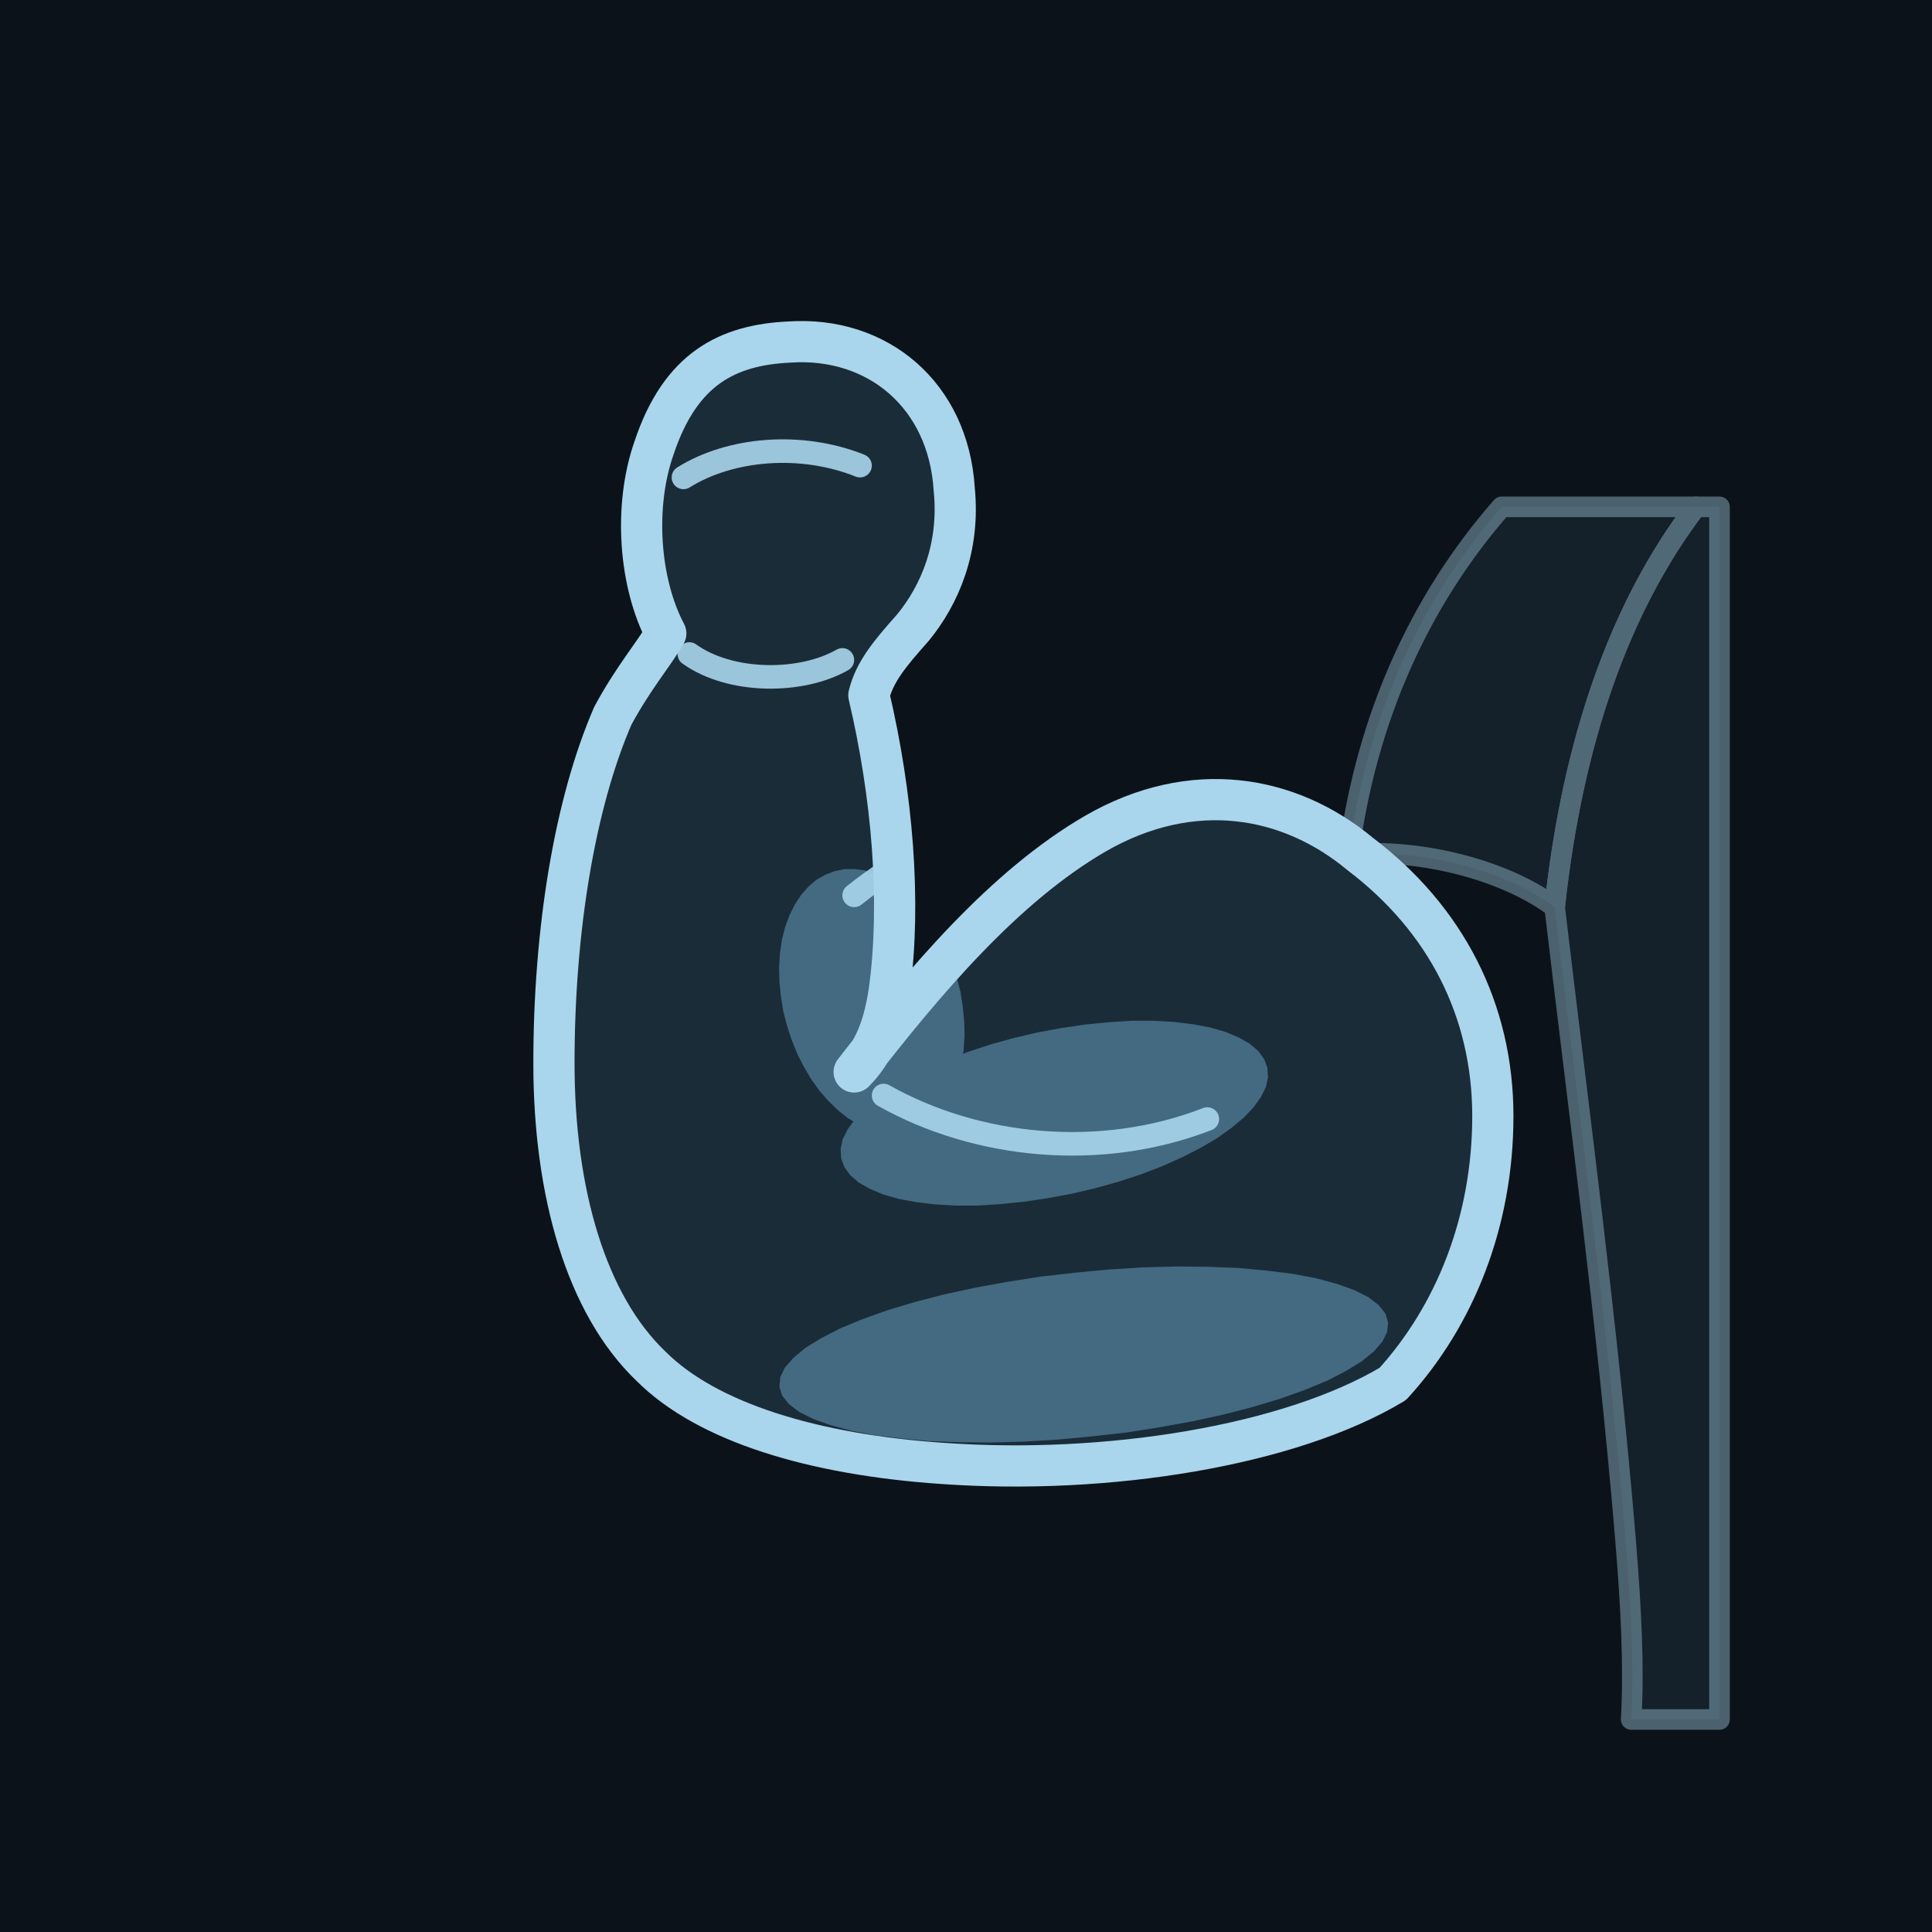
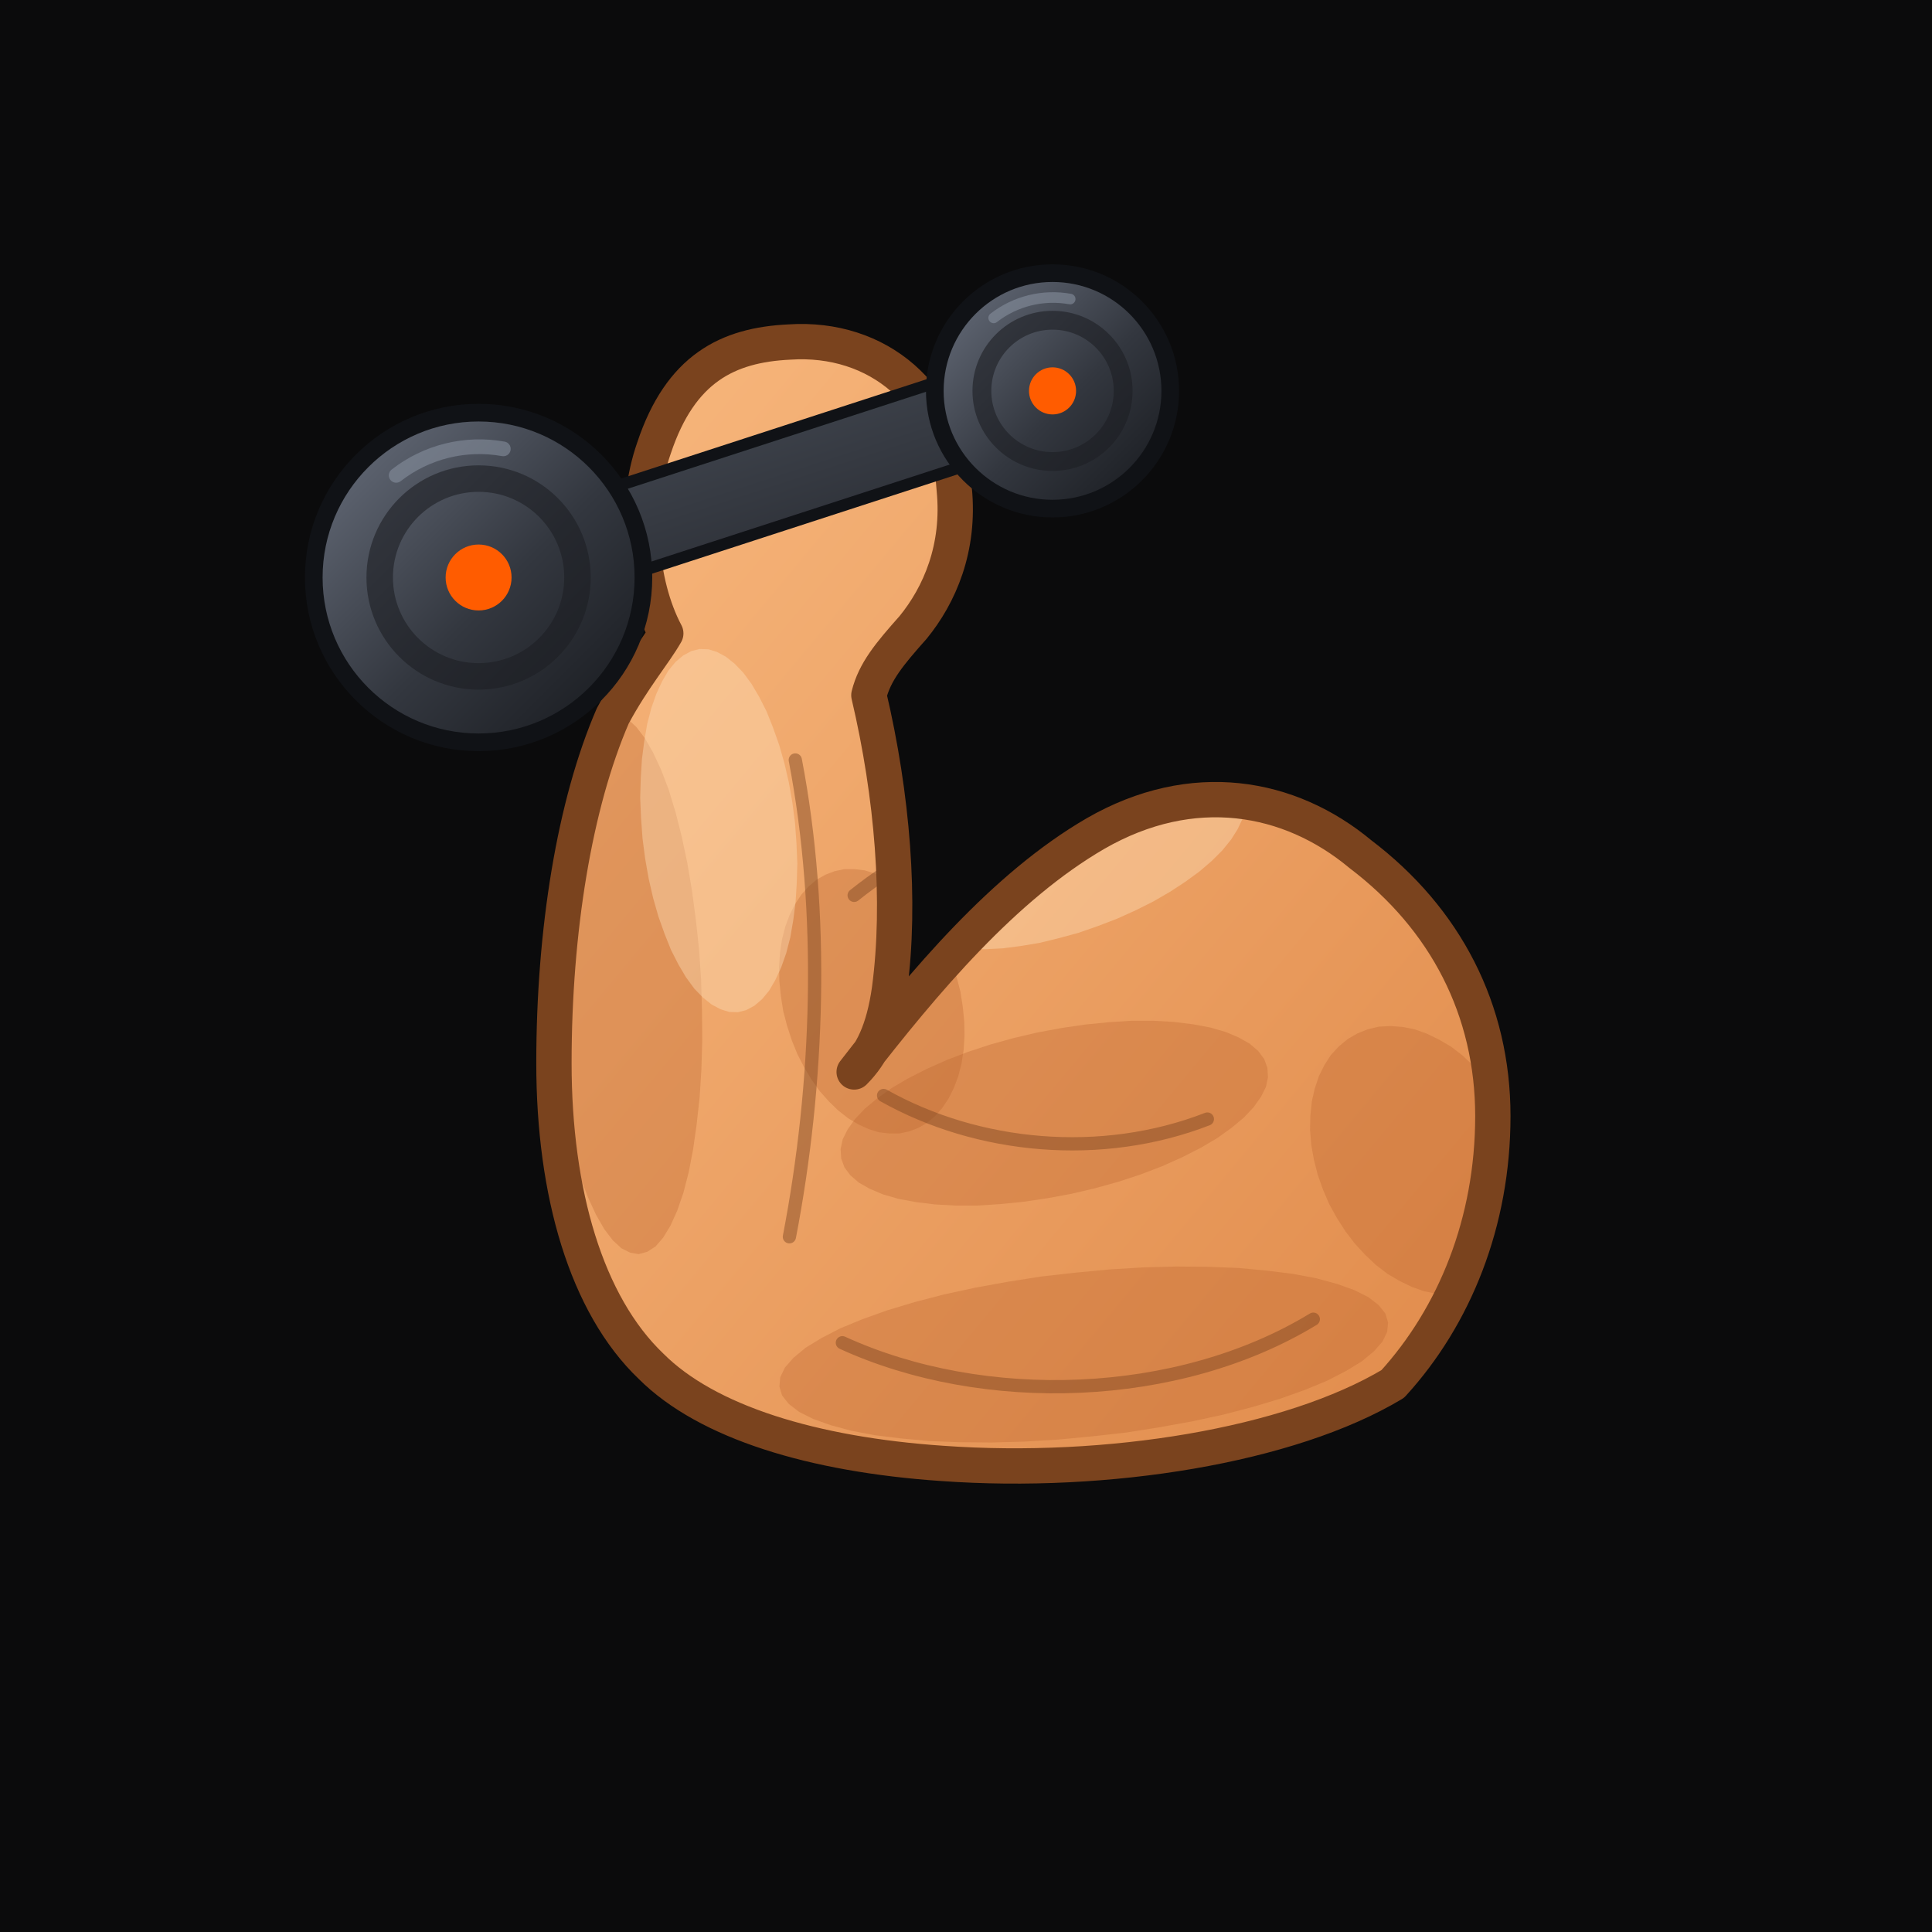
<svg xmlns="http://www.w3.org/2000/svg" viewBox="0 0 512 512" width="512" height="512">
  <defs>
-     <clipPath id="f-arm">
+     <linearGradient id="skinGrad" x1="0" y1="0" x2="1" y2="1">
+       <stop offset="0" stop-color="#F8B87E" />
+       <stop offset="1" stop-color="#E08A4A" />
+     </linearGradient>
+     <linearGradient id="plateGrad" x1="0" y1="0" x2="1" y2="1">
+       <stop offset="0" stop-color="#6B7280" />
+       <stop offset="0.55" stop-color="#33373F" />
+       <stop offset="1" stop-color="#16181C" />
+     </linearGradient>
+     <linearGradient id="barGrad" x1="0" y1="0" x2="1" y2="1">
+       <stop offset="0" stop-color="#4A505A" />
+       <stop offset="1" stop-color="#22242A" />
+     </linearGradient>
+     <clipPath id="c-arm">
      <path d="M196 44 C226 42 250 62 252 94 C254 114 247 130 238 141 C230 150 225 156 223 164 C231 198 234 234 230 264 C228 278 224 286 218 292 C242 261 269 229 300 211 C333 192 366 198 390 218 C419 240 435 271 435 307 C435 343 422 375 401 398 C366 419 304 429 248 425 C204 422 168 411 149 392 C127 371 116 333 116 289 C116 244 123 201 136 171 C143 158 150 150 154 143 C145 126 143 100 150 80 C159 53 175 45 196 44 Z" />
    </clipPath>
  </defs>
-   <rect width="512" height="512" rx="0" fill="#0C1219" />
+   <rect width="512" height="512" rx="0" fill="#0B0B0C" />
  <g transform="translate(256 256) scale(0.78) translate(-256 -256)">
-     <path d="M386 218 C392 172 410 132 438 100 L504 100 C478 134 462 180 456 236 C440 224 412 216 386 218 Z" fill="#1B2C39" opacity="0.55" />
-     <path d="M456 236 C464 304 474 378 480 450 C482 474 483 494 482 512 L512 512 L512 100 L504 100 C478 134 462 180 456 236 Z" fill="#1B2C39" opacity="0.55" />
-     <g fill="none" stroke="#A9D6EC" stroke-width="7" stroke-linejoin="round" opacity="0.4">
-       <path d="M386 218 C392 172 410 132 438 100 L504 100 C478 134 462 180 456 236 C440 224 412 216 386 218 Z" />
-       <path d="M456 236 C464 304 474 378 480 450 C482 474 483 494 482 512 L512 512 L512 100 L504 100 C478 134 462 180 456 236 Z" />
-     </g>
-     <path d="M196 44 C226 42 250 62 252 94 C254 114 247 130 238 141 C230 150 225 156 223 164 C231 198 234 234 230 264 C228 278 224 286 218 292 C242 261 269 229 300 211 C333 192 366 198 390 218 C419 240 435 271 435 307 C435 343 422 375 401 398 C366 419 304 429 248 425 C204 422 168 411 149 392 C127 371 116 333 116 289 C116 244 123 201 136 171 C143 158 150 150 154 143 C145 126 143 100 150 80 C159 53 175 45 196 44 Z" fill="#1B2C39" />
-     <g clip-path="url(#f-arm)">
-       <g fill="#5D93B0" opacity="0.6">
-         <path d="M252.8 259.7L254.1 264.7L254.9 269.8L255.4 274.8L255.5 279.7L255.2 284.5L254.5 289.1L253.4 293.4L251.9 297.4L250.1 301.0L247.9 304.3L245.5 307.0L242.8 309.3L239.8 311.0L236.7 312.2L233.4 312.9L229.9 312.9L226.4 312.5L222.9 311.4L219.4 309.8L215.9 307.7L212.6 305.1L209.4 302.0L206.3 298.5L203.5 294.6L201.0 290.4L198.7 285.9L196.8 281.2L195.2 276.3L193.9 271.3L193.1 266.2L192.6 261.2L192.5 256.3L192.8 251.5L193.5 246.9L194.6 242.6L196.1 238.6L197.9 235.0L200.1 231.7L202.5 229.0L205.2 226.7L208.2 225.0L211.3 223.8L214.6 223.1L218.1 223.1L221.6 223.5L225.1 224.6L228.6 226.2L232.1 228.3L235.4 230.9L238.6 234.0L241.7 237.5L244.5 241.4L247.0 245.6L249.3 250.1L251.2 254.8Z" />
-         <path d="M358.4 290.6L358.6 293.8L357.9 297.1L356.2 300.5L353.7 304.0L350.4 307.5L346.2 311.0L341.3 314.5L335.7 317.8L329.4 321.0L322.7 324.0L315.4 326.8L307.8 329.3L299.9 331.5L291.8 333.4L283.7 334.9L275.6 336.1L267.6 336.9L259.8 337.4L252.4 337.4L245.4 337.0L238.9 336.2L233.0 335.1L227.8 333.6L223.3 331.7L219.6 329.6L216.7 327.1L214.7 324.4L213.6 321.4L213.4 318.2L214.1 314.9L215.8 311.5L218.3 308.0L221.6 304.5L225.8 301.0L230.7 297.5L236.3 294.2L242.6 291.0L249.3 288.0L256.6 285.2L264.2 282.7L272.1 280.5L280.2 278.6L288.3 277.1L296.4 275.9L304.4 275.1L312.2 274.6L319.6 274.6L326.6 275.0L333.1 275.8L339.0 276.9L344.2 278.4L348.7 280.3L352.4 282.4L355.3 284.9L357.3 287.6Z" />
-         <path d="M399.4 377.1L399.1 380.3L397.5 383.6L394.6 386.9L390.5 390.3L385.1 393.6L378.7 396.9L371.2 400.0L362.8 403.0L353.5 405.8L343.5 408.4L332.9 410.7L321.9 412.7L310.5 414.5L298.9 415.8L287.3 416.9L275.8 417.6L264.6 417.9L253.8 417.8L243.4 417.4L233.8 416.5L224.9 415.4L217.0 413.9L210.0 412.0L204.1 409.9L199.3 407.5L195.8 404.8L193.5 401.9L192.6 398.9L192.9 395.7L194.5 392.4L197.4 389.1L201.5 385.7L206.9 382.4L213.3 379.1L220.8 376.0L229.2 373.0L238.5 370.2L248.5 367.6L259.1 365.3L270.1 363.3L281.5 361.5L293.1 360.2L304.7 359.1L316.2 358.4L327.4 358.1L338.2 358.2L348.6 358.6L358.2 359.5L367.1 360.6L375.0 362.1L382.0 364.0L387.9 366.1L392.7 368.5L396.2 371.2L398.5 374.1Z" />
-       </g>
-       <g fill="none" stroke="#A9D6EC" stroke-width="8" stroke-linecap="round" opacity="0.9">
-         <path d="M160 90 C176 80 200 78 220 86" />
-         <path d="M162 150 C176 160 200 160 214 152" />
+     <path d="M196 44 C226 42 250 62 252 94 C254 114 247 130 238 141 C230 150 225 156 223 164 C231 198 234 234 230 264 C228 278 224 286 218 292 C242 261 269 229 300 211 C333 192 366 198 390 218 C419 240 435 271 435 307 C435 343 422 375 401 398 C366 419 304 429 248 425 C204 422 168 411 149 392 C127 371 116 333 116 289 C116 244 123 201 136 171 C143 158 150 150 154 143 C145 126 143 100 150 80 C159 53 175 45 196 44 Z" fill="url(#skinGrad)" />
+     <g clip-path="url(#c-arm)">
+       <path d="M252.8 259.7L254.1 264.7L254.9 269.8L255.4 274.8L255.5 279.7L255.2 284.5L254.5 289.1L253.4 293.4L251.9 297.4L250.1 301.0L247.9 304.3L245.5 307.0L242.8 309.3L239.8 311.0L236.7 312.2L233.4 312.9L229.9 312.9L226.4 312.5L222.9 311.4L219.4 309.8L215.9 307.7L212.6 305.1L209.4 302.0L206.3 298.5L203.5 294.6L201.0 290.4L198.7 285.9L196.8 281.2L195.2 276.3L193.9 271.3L193.1 266.2L192.6 261.2L192.5 256.3L192.8 251.5L193.5 246.9L194.6 242.6L196.1 238.6L197.9 235.0L200.1 231.7L202.5 229.0L205.2 226.7L208.2 225.0L211.3 223.8L214.6 223.1L218.1 223.1L221.6 223.5L225.1 224.6L228.6 226.2L232.1 228.3L235.4 230.9L238.6 234.0L241.7 237.5L244.5 241.4L247.0 245.6L249.3 250.1L251.2 254.8Z" fill="#B9622C" opacity="0.32" />
+       <path d="M358.4 290.6L358.6 293.8L357.9 297.1L356.2 300.5L353.7 304.0L350.4 307.5L346.2 311.0L341.3 314.5L335.7 317.8L329.4 321.0L322.7 324.0L315.4 326.8L307.8 329.3L299.9 331.5L291.8 333.4L283.7 334.9L275.6 336.1L267.6 336.9L259.8 337.4L252.4 337.4L245.4 337.0L238.9 336.2L233.0 335.1L227.8 333.6L223.3 331.7L219.6 329.6L216.7 327.1L214.7 324.4L213.6 321.4L213.4 318.2L214.1 314.9L215.8 311.5L218.3 308.0L221.6 304.5L225.8 301.0L230.7 297.5L236.3 294.2L242.6 291.0L249.3 288.0L256.6 285.2L264.2 282.7L272.1 280.5L280.2 278.6L288.3 277.1L296.4 275.9L304.4 275.1L312.2 274.6L319.6 274.6L326.6 275.0L333.1 275.8L339.0 276.9L344.2 278.4L348.7 280.3L352.4 282.4L355.3 284.9L357.3 287.6Z" fill="#B9622C" opacity="0.32" />
+       <path d="M399.4 377.1L399.1 380.3L397.5 383.6L394.6 386.9L390.5 390.3L385.1 393.6L378.7 396.9L371.2 400.0L362.8 403.0L353.5 405.8L343.5 408.4L332.9 410.7L321.9 412.7L310.5 414.5L298.9 415.8L287.3 416.9L275.8 417.6L264.6 417.9L253.8 417.8L243.4 417.4L233.8 416.5L224.9 415.4L217.0 413.9L210.0 412.0L204.1 409.9L199.3 407.5L195.8 404.8L193.5 401.9L192.6 398.9L192.9 395.7L194.5 392.4L197.4 389.1L201.5 385.7L206.9 382.4L213.3 379.1L220.8 376.0L229.2 373.0L238.5 370.2L248.5 367.6L259.1 365.3L270.1 363.3L281.5 361.5L293.1 360.2L304.7 359.1L316.2 358.4L327.4 358.1L338.2 358.2L348.6 358.6L358.2 359.5L367.1 360.6L375.0 362.1L382.0 364.0L387.9 366.1L392.7 368.5L396.2 371.2L398.5 374.1Z" fill="#B9622C" opacity="0.32" />
+       <path d="M166.0 260.6L166.3 270.9L166.4 281.1L166.1 291.1L165.5 300.6L164.5 309.7L163.3 318.2L161.8 326.0L160.0 333.0L157.9 339.1L155.6 344.2L153.1 348.3L150.5 351.3L147.7 353.1L144.8 353.9L141.9 353.4L138.9 351.9L136.0 349.2L133.1 345.4L130.3 340.5L127.6 334.7L125.0 327.9L122.7 320.3L120.6 312.0L118.7 303.1L117.1 293.6L115.8 283.8L114.7 273.6L114.0 263.4L113.7 253.1L113.6 242.9L113.9 232.9L114.5 223.4L115.5 214.3L116.7 205.8L118.2 198.0L120.0 191.0L122.1 184.9L124.4 179.8L126.9 175.7L129.5 172.7L132.3 170.9L135.2 170.1L138.1 170.6L141.1 172.1L144.0 174.8L146.9 178.6L149.7 183.5L152.4 189.3L155.0 196.1L157.3 203.7L159.4 212.0L161.3 220.9L162.9 230.4L164.2 240.2L165.3 250.4Z" fill="#B9622C" opacity="0.32" />
+       <path d="M440.6 307.1L442.7 312.0L444.5 317.1L445.8 322.2L446.7 327.3L447.1 332.3L447.0 337.2L446.5 342.0L445.5 346.4L444.1 350.6L442.2 354.4L440.0 357.8L437.3 360.7L434.3 363.2L431.0 365.1L427.5 366.5L423.7 367.4L419.8 367.6L415.7 367.3L411.6 366.5L407.4 365.0L403.3 363.0L399.2 360.6L395.3 357.6L391.6 354.1L388.1 350.3L384.9 346.1L382.0 341.6L379.4 336.9L377.3 332.0L375.5 326.9L374.2 321.8L373.3 316.7L372.9 311.7L373.0 306.8L373.5 302.0L374.5 297.6L375.9 293.4L377.8 289.6L380.0 286.2L382.7 283.3L385.7 280.8L389.0 278.9L392.5 277.5L396.3 276.6L400.2 276.4L404.3 276.7L408.4 277.5L412.6 279.0L416.7 281.0L420.8 283.4L424.7 286.4L428.4 289.9L431.9 293.7L435.1 297.9L438.0 302.4Z" fill="#B9622C" opacity="0.32" />
+       <path d="M350.3 196.8L350.9 199.7L350.8 202.8L349.9 206.1L348.3 209.5L346.1 213.0L343.1 216.7L339.5 220.3L335.3 223.9L330.5 227.4L325.3 230.8L319.6 234.1L313.6 237.1L307.4 239.9L300.9 242.4L294.3 244.7L287.7 246.5L281.2 248.1L274.7 249.2L268.5 250.0L262.6 250.3L257.1 250.3L252.0 249.8L247.4 249.0L243.4 247.7L239.9 246.1L237.2 244.1L235.1 241.8L233.7 239.2L233.1 236.3L233.2 233.2L234.1 229.9L235.7 226.5L237.9 223.0L240.9 219.3L244.5 215.7L248.7 212.1L253.5 208.6L258.7 205.2L264.4 201.9L270.4 198.9L276.6 196.1L283.1 193.6L289.7 191.3L296.3 189.5L302.8 187.9L309.3 186.8L315.5 186.0L321.4 185.7L326.9 185.7L332.0 186.2L336.6 187.0L340.6 188.3L344.1 189.9L346.8 191.9L348.9 194.2Z" fill="#FFE0BB" opacity="0.4" />
+       <path d="M197.9 207.3L198.4 214.2L198.7 221.1L198.5 227.8L198.1 234.3L197.3 240.5L196.3 246.3L194.9 251.7L193.2 256.5L191.2 260.8L189.1 264.4L186.7 267.3L184.1 269.5L181.3 271.0L178.5 271.7L175.5 271.6L172.6 270.7L169.6 269.1L166.6 266.7L163.7 263.7L160.9 259.9L158.3 255.5L155.8 250.6L153.6 245.1L151.5 239.2L149.7 232.9L148.2 226.4L147.0 219.6L146.1 212.7L145.6 205.8L145.3 198.9L145.5 192.2L145.9 185.7L146.7 179.5L147.7 173.7L149.1 168.3L150.8 163.5L152.8 159.2L154.9 155.6L157.3 152.7L159.9 150.5L162.7 149.0L165.5 148.3L168.5 148.4L171.4 149.3L174.4 150.9L177.4 153.3L180.3 156.3L183.1 160.1L185.7 164.5L188.2 169.4L190.4 174.9L192.5 180.8L194.3 187.1L195.8 193.6L197.0 200.4Z" fill="#FFE0BB" opacity="0.4" />
+       <g fill="none" stroke="#7A431E" stroke-width="4.5" stroke-linecap="round" opacity="0.45">
+         <path d="M198 186 C208 238 206 296 196 348" />
        <path d="M218 232 C248 208 284 198 320 204" />
        <path d="M228 300 C260 318 302 322 338 308" />
+         <path d="M214 384 C262 406 328 404 374 376" />
      </g>
    </g>
-     <path d="M196 44 C226 42 250 62 252 94 C254 114 247 130 238 141 C230 150 225 156 223 164 C231 198 234 234 230 264 C228 278 224 286 218 292 C242 261 269 229 300 211 C333 192 366 198 390 218 C419 240 435 271 435 307 C435 343 422 375 401 398 C366 419 304 429 248 425 C204 422 168 411 149 392 C127 371 116 333 116 289 C116 244 123 201 136 171 C143 158 150 150 154 143 C145 126 143 100 150 80 C159 53 175 45 196 44 Z" fill="none" stroke="#A9D6EC" stroke-width="14" stroke-linejoin="round" />
+     <path d="M196 44 C226 42 250 62 252 94 C254 114 247 130 238 141 C230 150 225 156 223 164 C231 198 234 234 230 264 C228 278 224 286 218 292 C242 261 269 229 300 211 C333 192 366 198 390 218 C419 240 435 271 435 307 C435 343 422 375 401 398 C366 419 304 429 248 425 C204 422 168 411 149 392 C127 371 116 333 116 289 C116 244 123 201 136 171 C143 158 150 150 154 143 C145 126 143 100 150 80 C159 53 175 45 196 44 Z" fill="none" stroke="#7A431E" stroke-width="12" stroke-linejoin="round" />
+     <line x1="90.4" y1="124.0" x2="285.4" y2="60.6" stroke="#101216" stroke-width="34" stroke-linecap="round" />
+     <line x1="90.4" y1="124.0" x2="285.4" y2="60.6" stroke="url(#barGrad)" stroke-width="26" stroke-linecap="round" />
+     <circle cx="285.4" cy="60.6" r="40" fill="url(#plateGrad)" stroke="#101216" stroke-width="6" />
+     <circle cx="285.4" cy="60.6" r="24.0" fill="none" stroke="#1C1E23" stroke-width="6.4" opacity="0.6" />
+     <circle cx="285.4" cy="60.6" r="8.0" fill="#FF5C00" />
+     <path d="M 265.4 35.8 A 32.8 32.8 0 0 1 291.4 29.4" fill="none" stroke="#8A93A3" stroke-width="3.6" stroke-linecap="round" opacity="0.55" />
+     <circle cx="90.4" cy="124.0" r="56" fill="url(#plateGrad)" stroke="#101216" stroke-width="6" />
+     <circle cx="90.4" cy="124.0" r="33.6" fill="none" stroke="#1C1E23" stroke-width="9.0" opacity="0.6" />
+     <circle cx="90.4" cy="124.0" r="11.2" fill="#FF5C00" />
+     <path d="M 62.4 89.3 A 45.9 45.9 0 0 1 98.8 80.3" fill="none" stroke="#8A93A3" stroke-width="5.0" stroke-linecap="round" opacity="0.55" />
  </g>
</svg>
